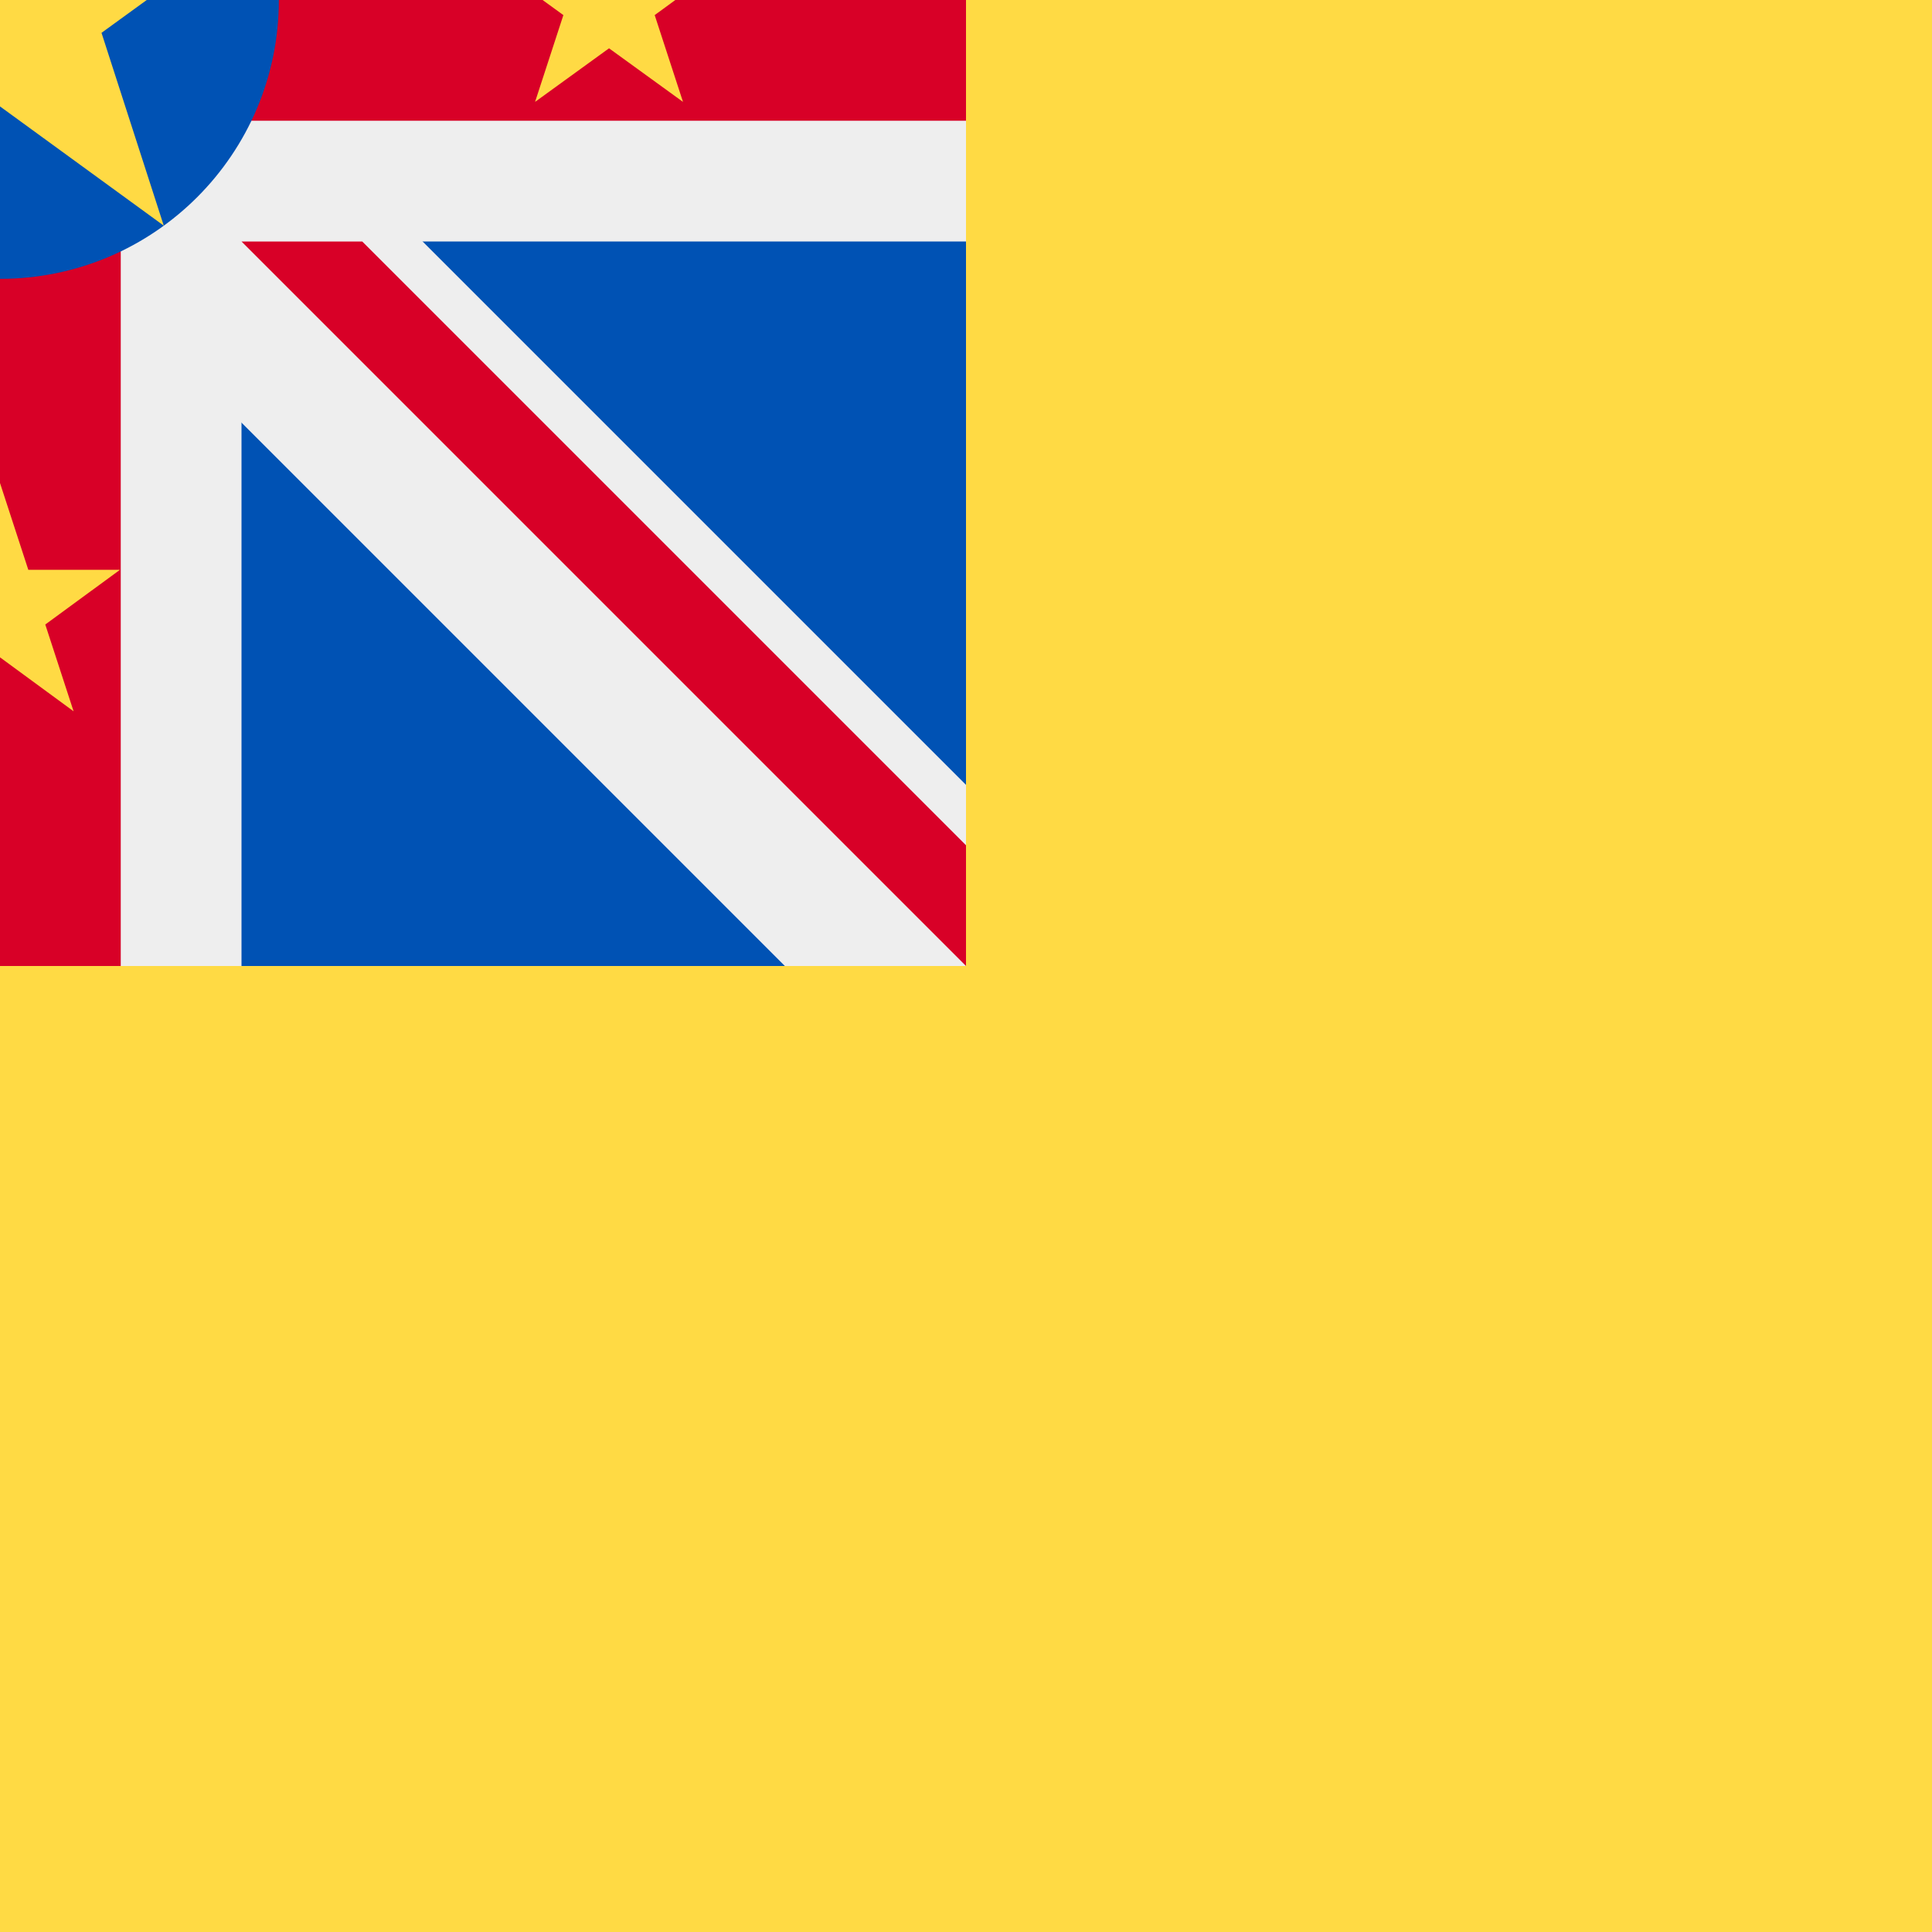
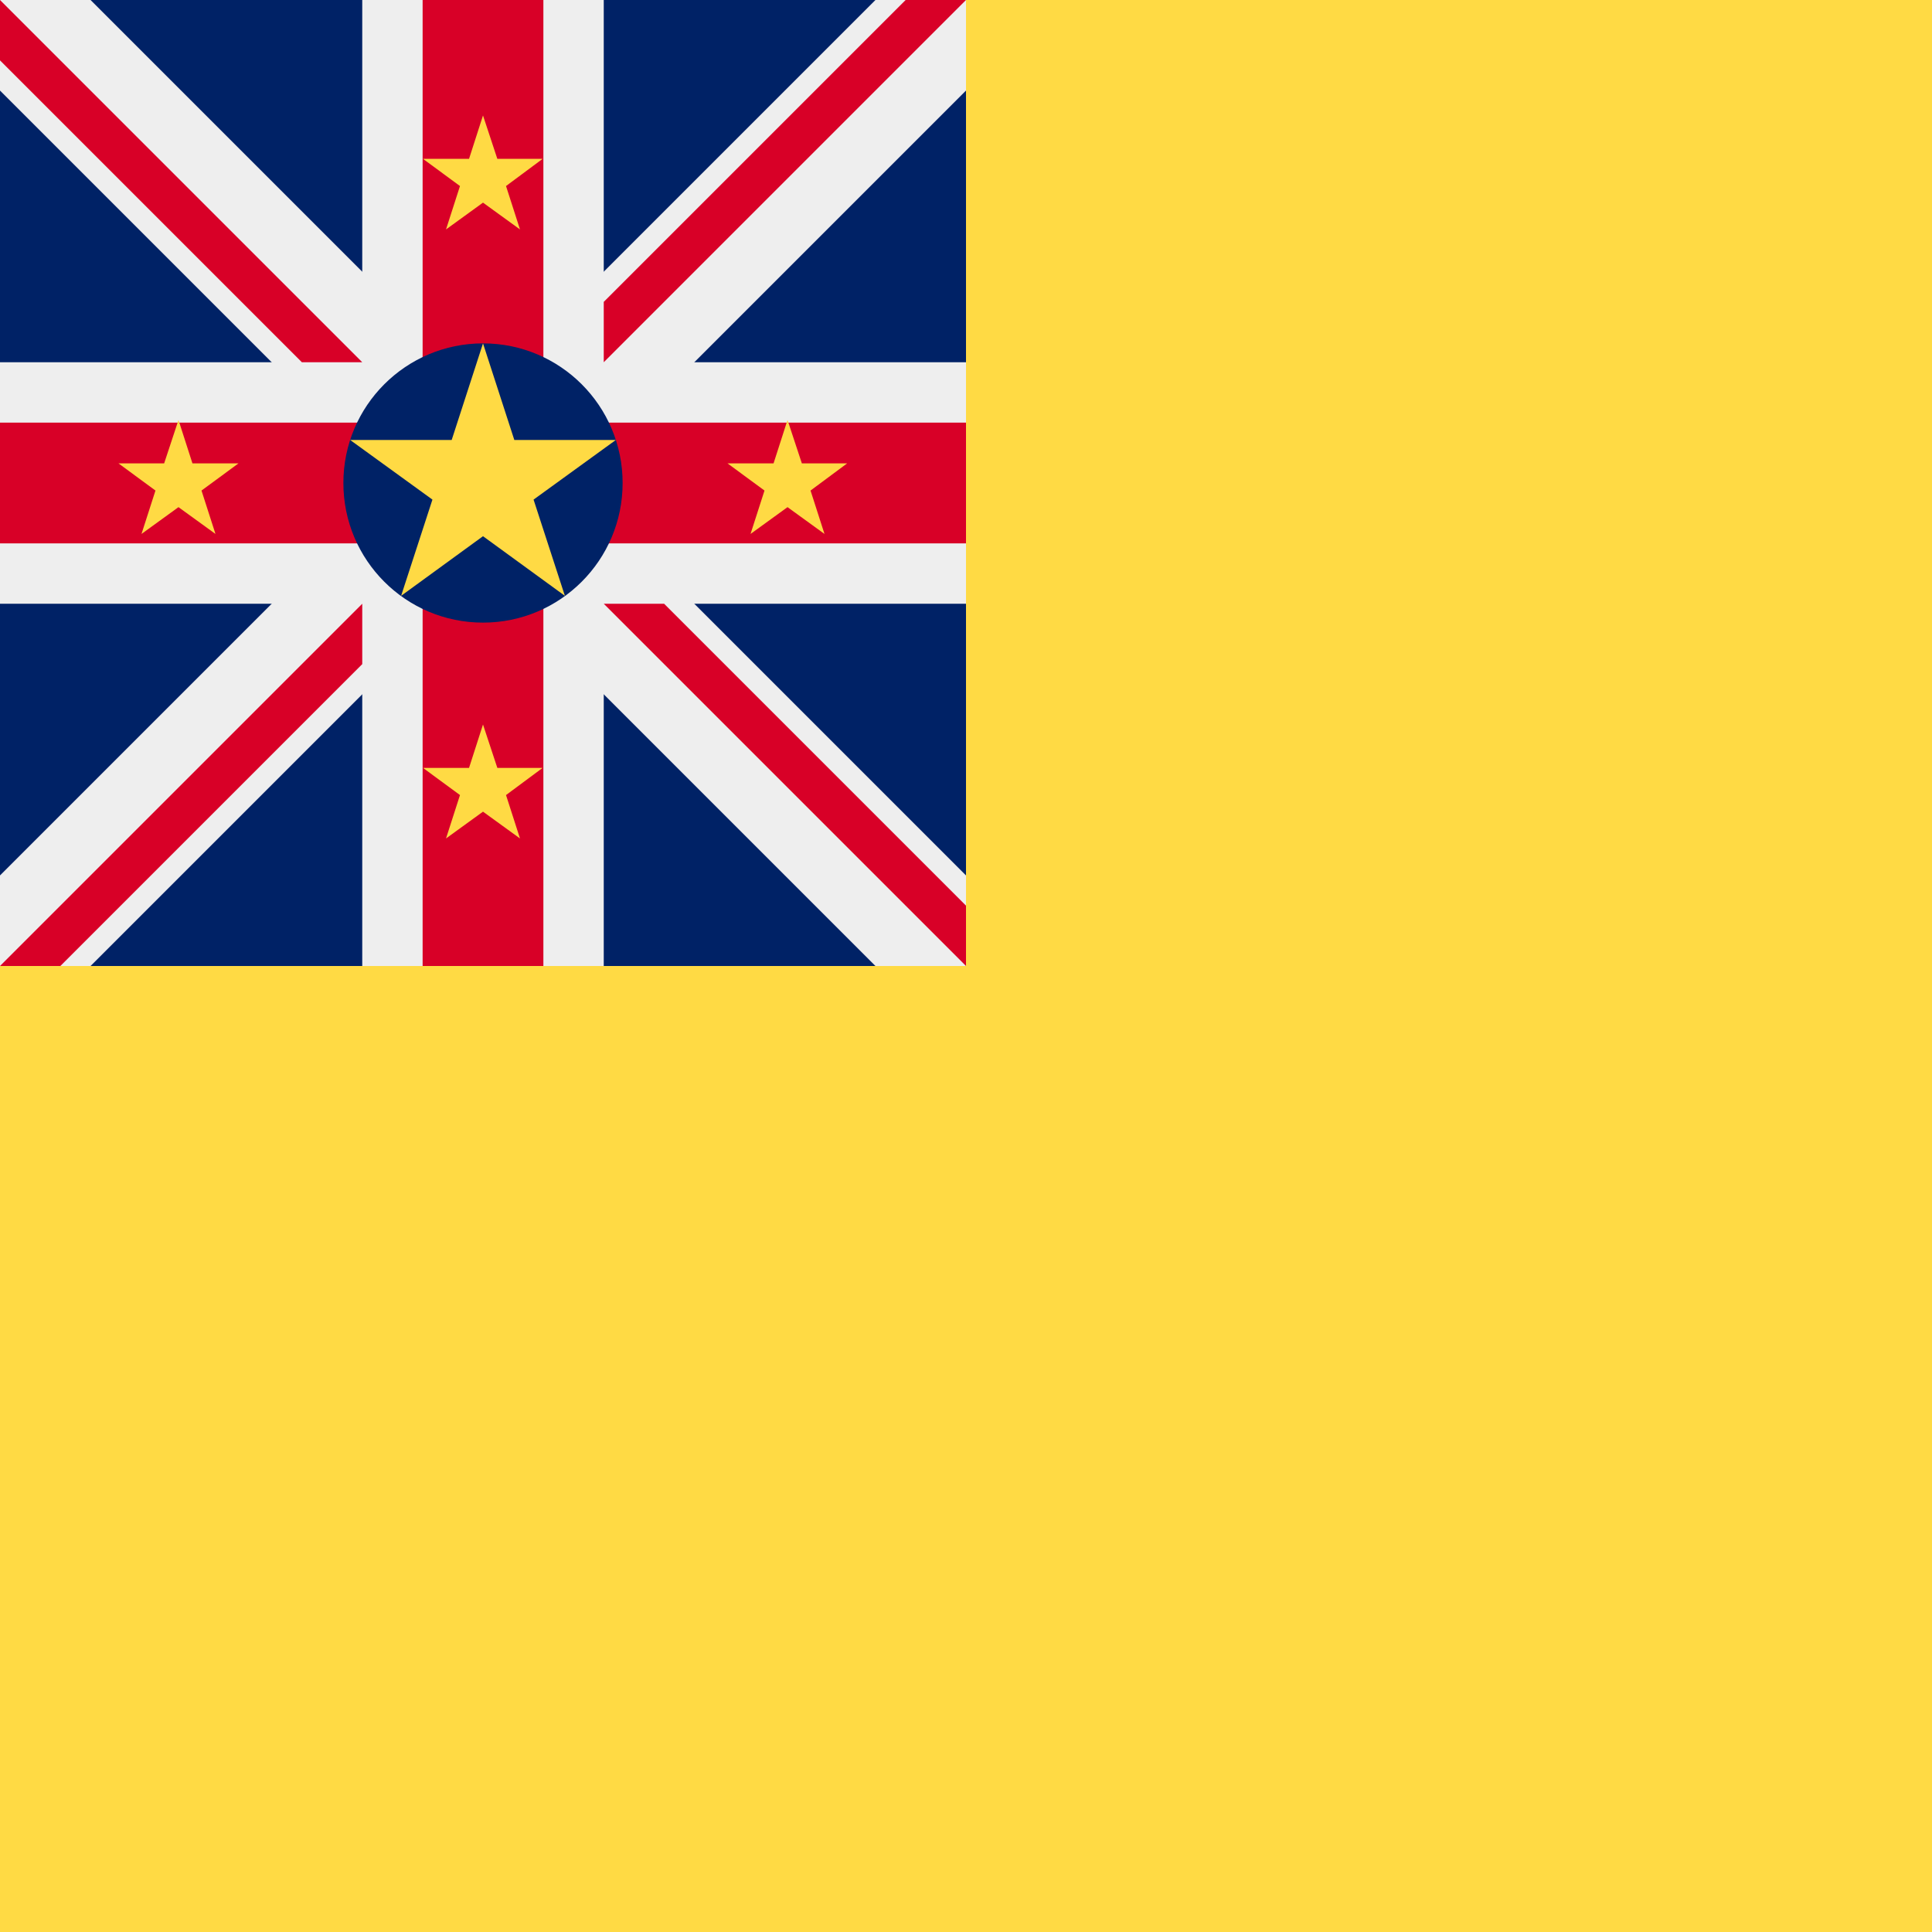
<svg xmlns="http://www.w3.org/2000/svg" width="512" height="512" fill="none">
  <g clip-path="url(#a)">
    <path fill="#FFDA44" d="M0 0h512v512H0z" />
-     <g clip-path="url(#b)">
-       <path fill="#0052B4" d="M-256-256h512v512h-512z" />
-       <path fill="#EEE" d="M208 256h48v-48L48 0l208-208v-48h-48L0-48l-208-208h-48v48L-48 0l-208 208v48h48L0 48l208 208Z" />
-       <path fill="#EEE" d="M256 64V-64H64v-192H-64v192h-192V64h192v192H64V64h192Z" />
-       <path fill="#D80027" d="M256 32v-64H32v-224h-64v224h-224v64h224v224h64V32h224Z" />
-       <path fill="#D80027" d="M256 224v32L64 64h32l160 160Z" />
-     </g>
-     <circle r="73.9" fill="#0052B4" />
-     <path fill="#FFDA44" d="m0-74 16.6 51.2h53.7L26.9 8.7l16.5 51.1L0 28.2l-43.4 31.6 16.5-51-43.4-31.6h53.7L0-74Zm161.4 40.6 7.5 23h24.3L173.5 4l7.5 23-19.6-14.2L141.8 27l7.5-23-19.7-14.3H154l7.5-23.1ZM0 128l7.5 23h24.3L12 165.5l7.5 23L0 174.2l-19.6 14.2 7.5-23-19.7-14.3h24.3L0 128Z" />
+     <path fill="#026" d="M0 0h256v256H0z" />
+     <path fill="#EEE" d="M232 256h24v-24L152 128 256 24V0h-24L128 104 24 0H0v24l104 104L0 232v24h24l104-104 104 104Z" />
+     <path fill="#EEE" d="M256 160V96h-96V0H96v96H0v64h96v96h64v-96h96Z" />
+     <path fill="#D80027" d="M256 144v-32H144V0h-32v112H0v32h112v112h32V144h112Z" />
+     <path fill="#D80027" d="M0 16V0l96 96H80L0 16Zm256 224v16l-96-96h16l80 80ZM16 256H0l96-96v16l-80 80ZM240 0h16l-96 96V80l80-80Z" />
+     <circle cx="128" cy="128" r="37" fill="#026" />
+     <path fill="#FFDA44" d="m128 91 8.3 25.6h26.9l-21.8 15.8 8.3 25.5-21.7-15.8-21.7 15.8 8.3-25.5-21.8-15.8h26.9L128 91Zm80.7 20.3 3.8 11.5h12l-9.7 7.2 3.7 11.5-9.8-7.1-9.8 7.1 3.7-11.5-9.8-7.2H205l3.7-11.5Zm-161.4 0 3.7 11.5h12.2l-9.8 7.2 3.7 11.5-9.8-7.1-9.8 7.1 3.7-11.5-9.8-7.2h12.1l3.8-11.5ZM128 192l3.8 11.5h12l-9.7 7.2 3.7 11.5-9.8-7.1-9.8 7.1 3.7-11.5-9.8-7.2h12.2L128 192Zm0-161.4 3.8 11.5h12l-9.7 7.2 3.7 11.5-9.8-7.1-9.8 7.1 3.7-11.5-9.8-7.2h12.2l3.7-11.5Z" />
  </g>
  <defs>
    <clipPath id="a">
      <path fill="#fff" d="M0 0h512v512H0z" />
    </clipPath>
-     <clipPath id="b">
-       <path fill="#fff" d="M0 0h512v512H0z" />
-     </clipPath>
  </defs>
</svg>
